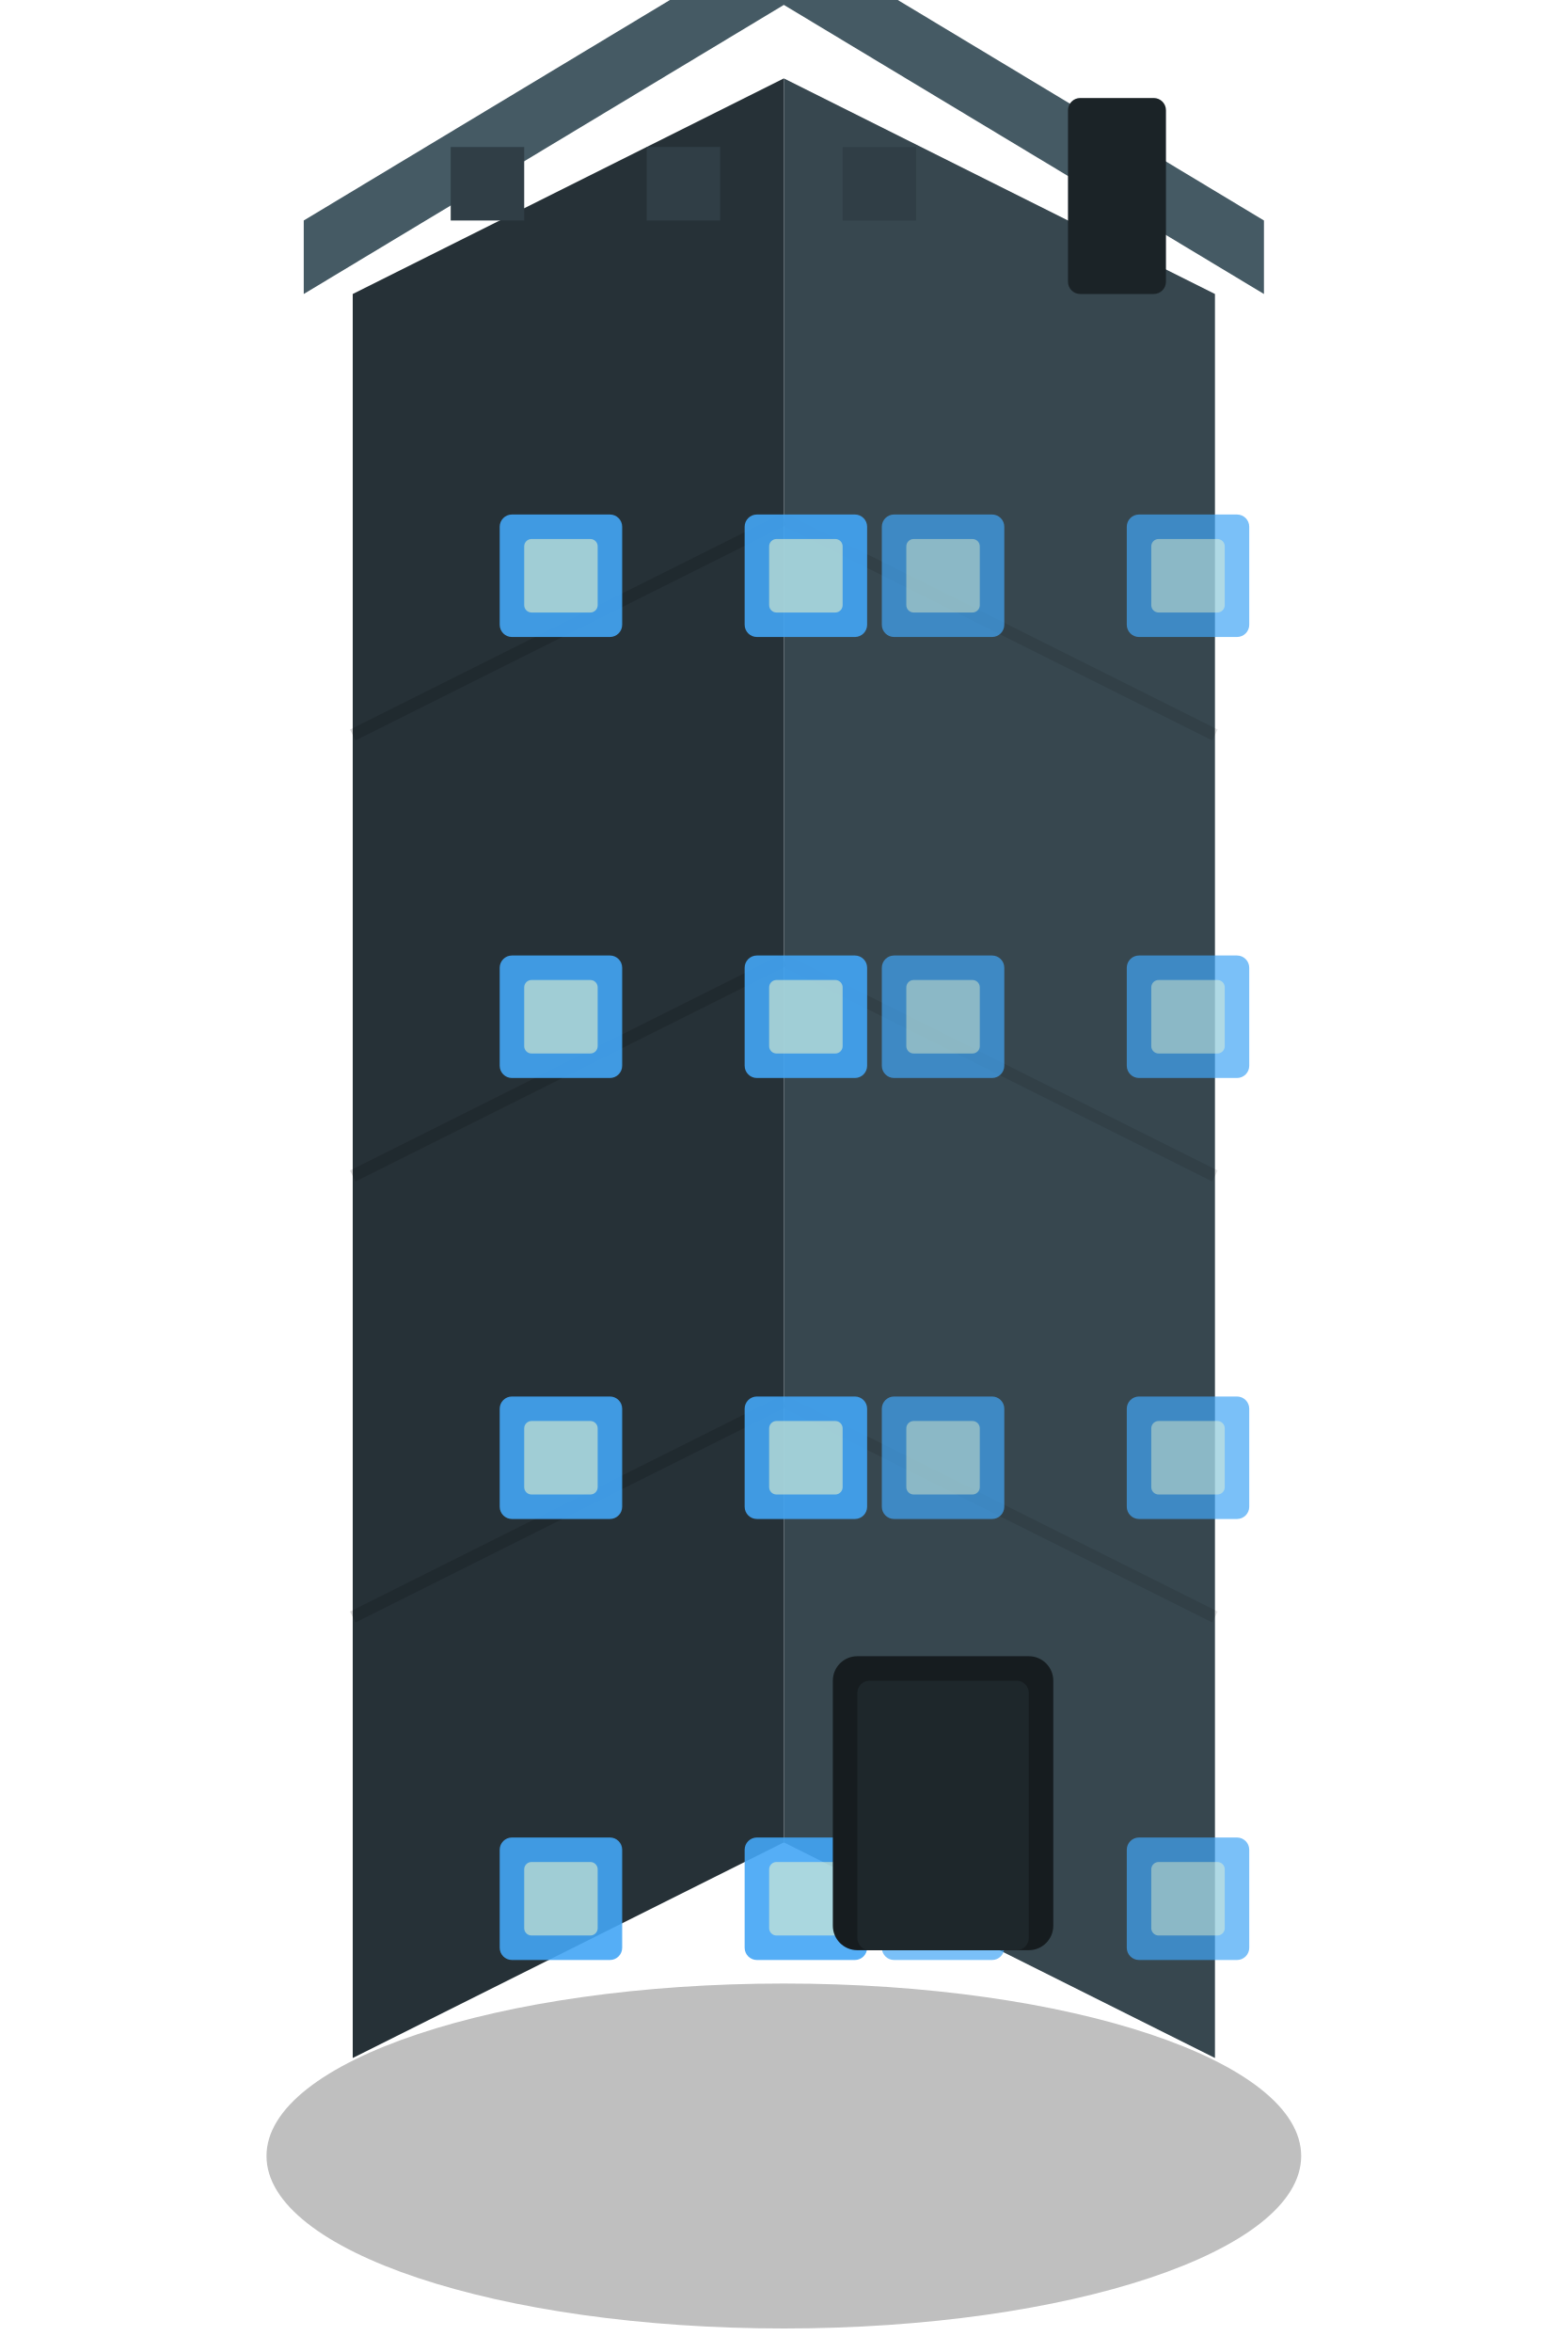
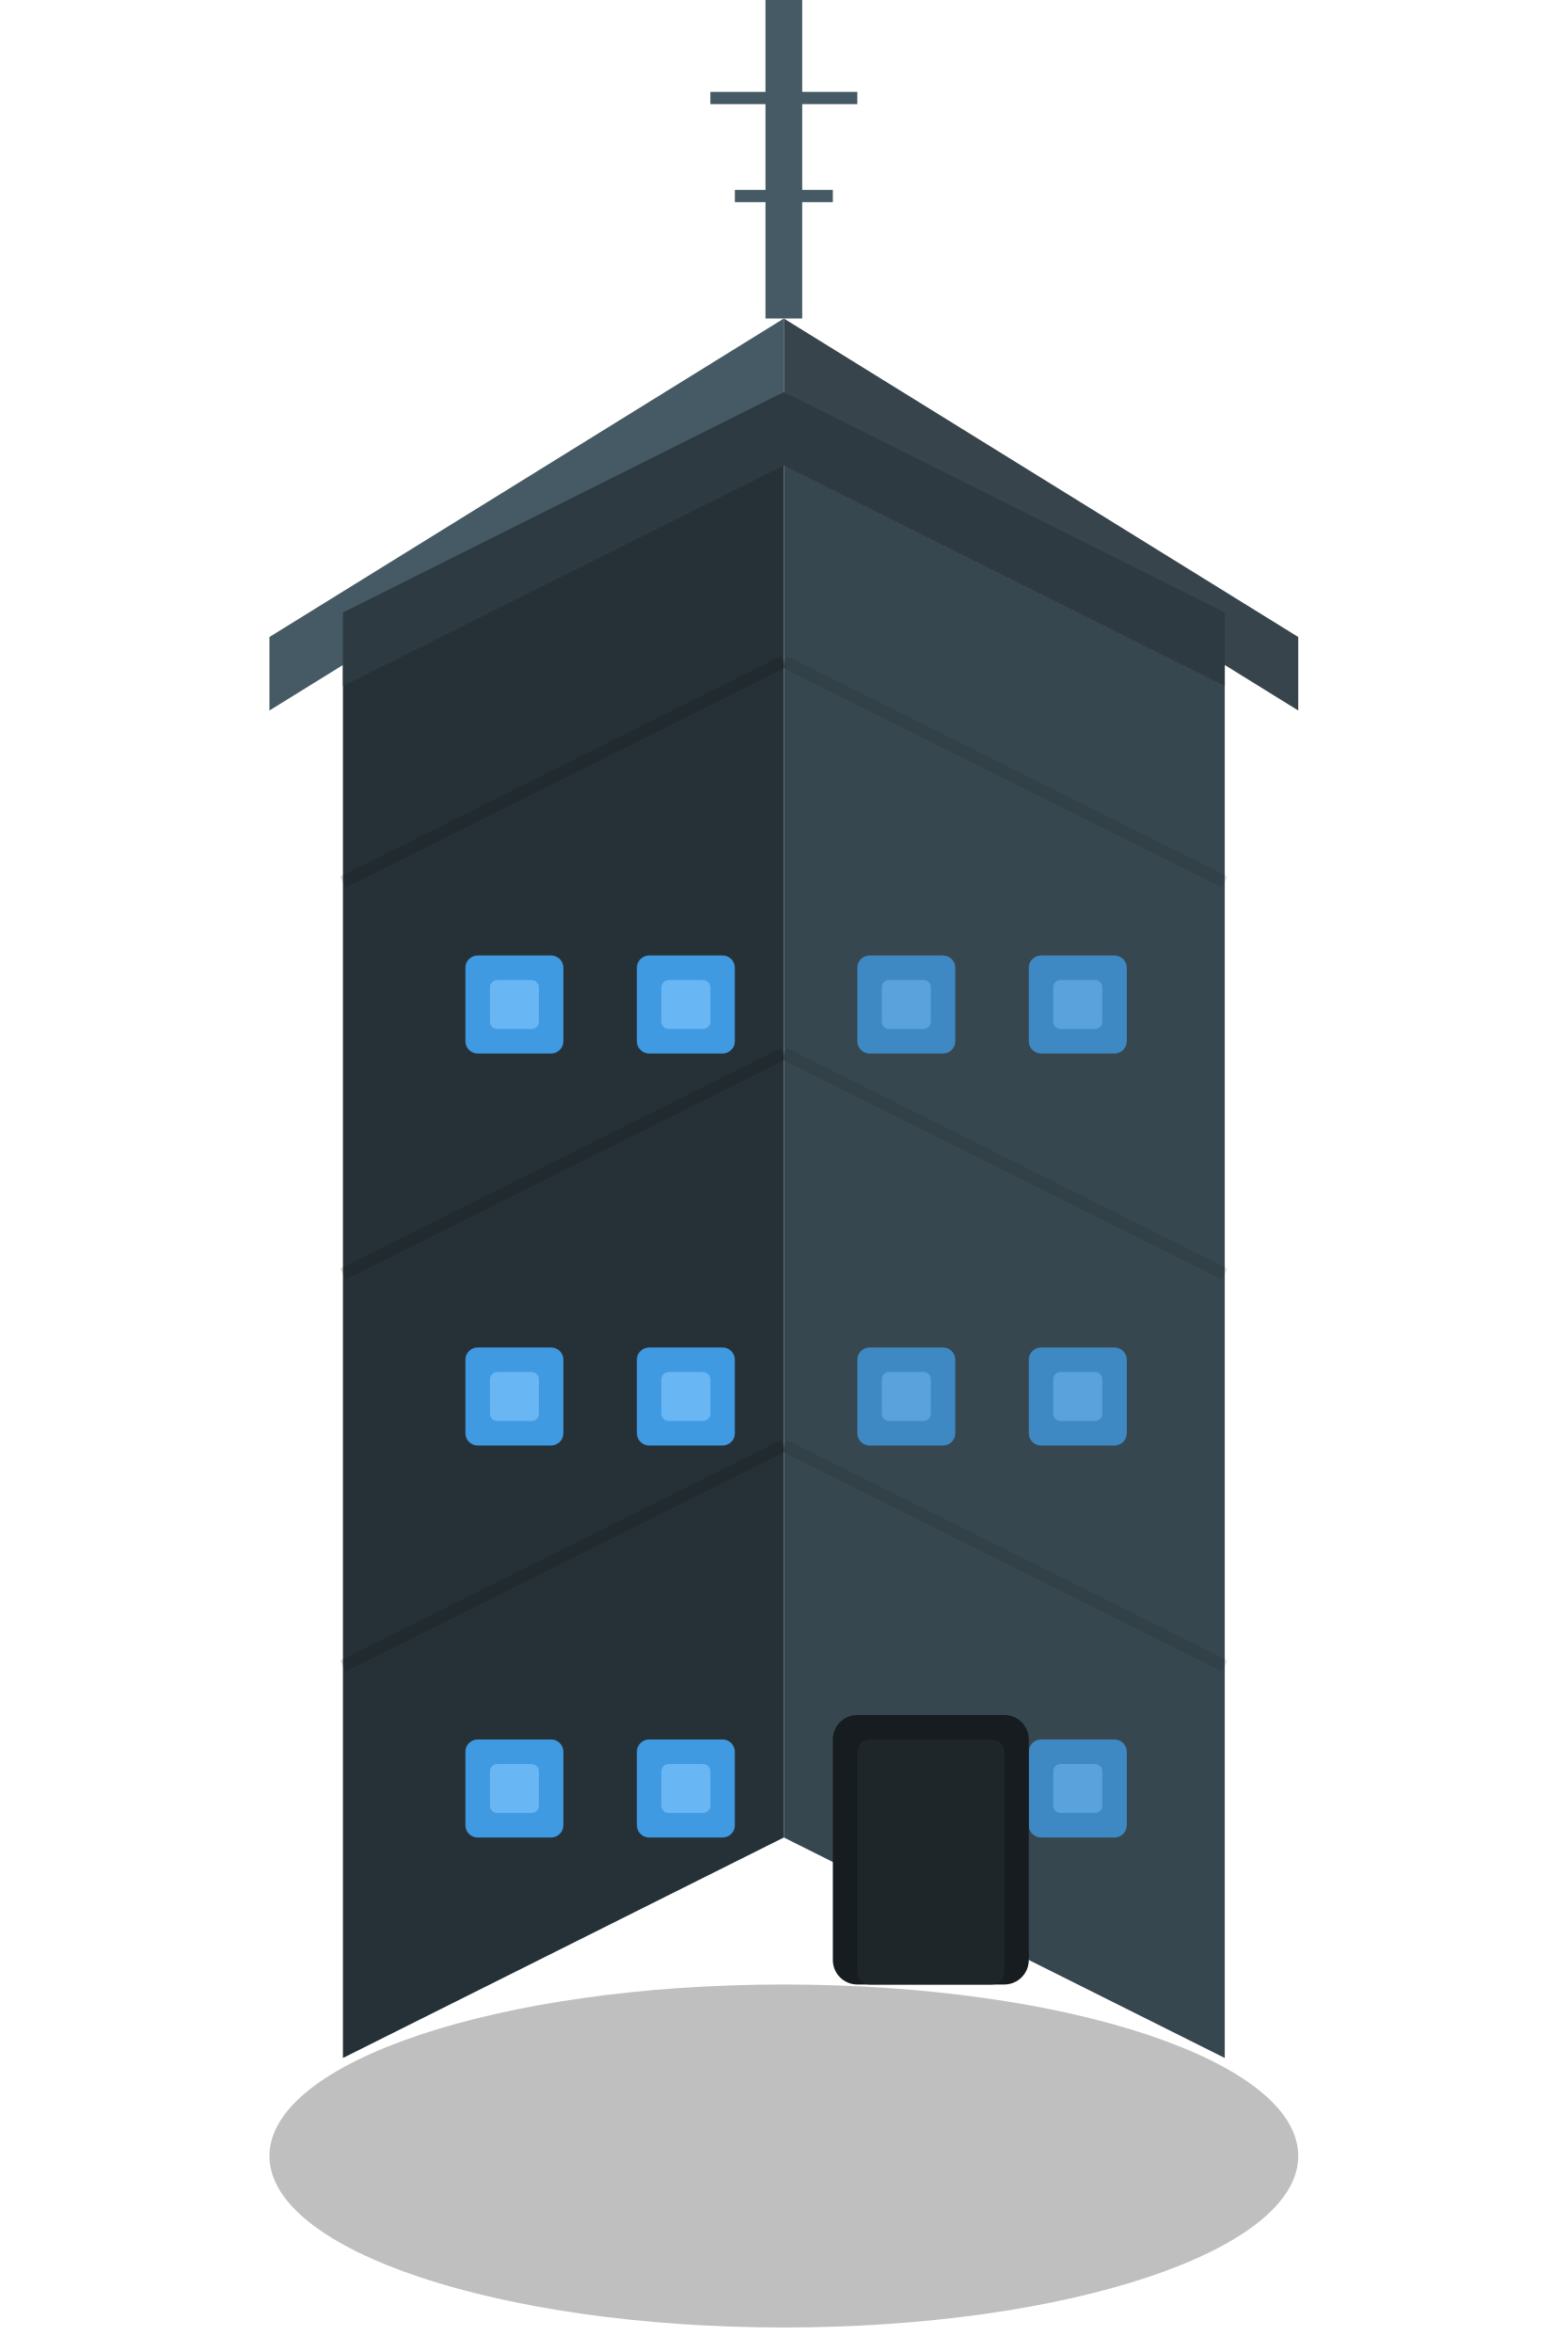
<svg xmlns="http://www.w3.org/2000/svg" width="64" height="96" viewBox="0 0 64 96">
-   <ellipse cx="32" cy="88" rx="21.12" ry="7.04" fill="rgba(0,0,0,0.25)" />
-   <polygon points="14.4,84 32,75.2 32,3.2 14.4,12" fill="rgb(38,49,55)" />
-   <polygon points="32,75.2 49.6,84 49.6,12 32,3.2" fill="#37474F" />
-   <line x1="14.4" y1="66" x2="32" y2="57.2" stroke="rgba(0,0,0,0.15)" stroke-width="0.5" />
-   <line x1="32" y1="57.2" x2="49.6" y2="66" stroke="rgba(0,0,0,0.1)" stroke-width="0.5" />
-   <line x1="14.4" y1="48" x2="32" y2="39.2" stroke="rgba(0,0,0,0.15)" stroke-width="0.5" />
-   <line x1="32" y1="39.2" x2="49.6" y2="48" stroke="rgba(0,0,0,0.1)" stroke-width="0.5" />
-   <line x1="14.4" y1="30" x2="32" y2="21.2" stroke="rgba(0,0,0,0.15)" stroke-width="0.5" />
-   <line x1="32" y1="21.2" x2="49.6" y2="30" stroke="rgba(0,0,0,0.1)" stroke-width="0.5" />
-   <rect x="20.4" y="75" width="5" height="5" fill="#42A5F5" opacity="0.9" rx="0.5" />
-   <rect x="21.4" y="76" width="3" height="3" fill="rgba(255,255,200,0.5)" rx="0.3" />
-   <rect x="30.4" y="75" width="5" height="5" fill="#42A5F5" opacity="0.9" rx="0.5" />
-   <rect x="31.4" y="76" width="3" height="3" fill="rgba(255,255,200,0.5)" rx="0.3" />
-   <rect x="20.4" y="57" width="5" height="5" fill="#42A5F5" opacity="0.9" rx="0.5" />
-   <rect x="21.4" y="58" width="3" height="3" fill="rgba(255,255,200,0.5)" rx="0.3" />
-   <rect x="30.4" y="57" width="5" height="5" fill="#42A5F5" opacity="0.9" rx="0.5" />
-   <rect x="31.4" y="58" width="3" height="3" fill="rgba(255,255,200,0.5)" rx="0.3" />
-   <rect x="20.4" y="39" width="5" height="5" fill="#42A5F5" opacity="0.9" rx="0.5" />
-   <rect x="21.4" y="40" width="3" height="3" fill="rgba(255,255,200,0.5)" rx="0.3" />
-   <rect x="30.4" y="39" width="5" height="5" fill="#42A5F5" opacity="0.9" rx="0.5" />
-   <rect x="31.4" y="40" width="3" height="3" fill="rgba(255,255,200,0.5)" rx="0.3" />
-   <rect x="20.4" y="21" width="5" height="5" fill="#42A5F5" opacity="0.9" rx="0.5" />
-   <rect x="21.4" y="22" width="3" height="3" fill="rgba(255,255,200,0.5)" rx="0.3" />
-   <rect x="30.4" y="21" width="5" height="5" fill="#42A5F5" opacity="0.9" rx="0.5" />
-   <rect x="31.4" y="22" width="3" height="3" fill="rgba(255,255,200,0.5)" rx="0.3" />
-   <rect x="36" y="75" width="5" height="5" fill="#42A5F5" opacity="0.7" rx="0.5" />
-   <rect x="37" y="76" width="3" height="3" fill="rgba(255,255,200,0.4)" rx="0.3" />
-   <rect x="46" y="75" width="5" height="5" fill="#42A5F5" opacity="0.7" rx="0.5" />
-   <rect x="47" y="76" width="3" height="3" fill="rgba(255,255,200,0.4)" rx="0.3" />
-   <rect x="36" y="57" width="5" height="5" fill="#42A5F5" opacity="0.7" rx="0.5" />
-   <rect x="37" y="58" width="3" height="3" fill="rgba(255,255,200,0.4)" rx="0.3" />
-   <rect x="46" y="57" width="5" height="5" fill="#42A5F5" opacity="0.7" rx="0.5" />
-   <rect x="47" y="58" width="3" height="3" fill="rgba(255,255,200,0.4)" rx="0.3" />
-   <rect x="36" y="39" width="5" height="5" fill="#42A5F5" opacity="0.7" rx="0.5" />
-   <rect x="37" y="40" width="3" height="3" fill="rgba(255,255,200,0.4)" rx="0.3" />
-   <rect x="46" y="39" width="5" height="5" fill="#42A5F5" opacity="0.7" rx="0.5" />
-   <rect x="47" y="40" width="3" height="3" fill="rgba(255,255,200,0.4)" rx="0.3" />
-   <rect x="36" y="21" width="5" height="5" fill="#42A5F5" opacity="0.7" rx="0.5" />
-   <rect x="37" y="22" width="3" height="3" fill="rgba(255,255,200,0.4)" rx="0.3" />
-   <rect x="46" y="21" width="5" height="5" fill="#42A5F5" opacity="0.7" rx="0.5" />
-   <rect x="47" y="22" width="3" height="3" fill="rgba(255,255,200,0.4)" rx="0.3" />
-   <polygon points="12.4,12 32,0.2 51.6,12 51.6,9 32,-2.8 12.4,9" fill="#455A64" />
-   <rect x="18.4" y="6" width="3" height="3" fill="rgb(48,62,70)" />
-   <rect x="26.4" y="6" width="3" height="3" fill="rgb(48,62,70)" />
-   <rect x="34.4" y="6" width="3" height="3" fill="rgb(48,62,70)" />
-   <rect x="34" y="67.6" width="9" height="12" fill="rgb(22,28,31)" rx="1" />
-   <rect x="35" y="68.6" width="7" height="11" fill="rgb(30,39,43)" rx="0.5" />
-   <rect x="43.6" y="4" width="4" height="8" fill="rgb(27,35,39)" rx="0.5" />
-   <line x1="47.6" y1="0" x2="47.6" y2="-12" stroke="#5D4037" stroke-width="1" />
-   <polygon points="48.6,-12 57.6,-9 48.6,-6" fill="#42A5F5" />
+   <ellipse cx="32" cy="88" rx="21" ry="7" fill="rgba(0,0,0,0.25)" />
+   <polygon points="14,84 32,75 32,16 14,25" fill="rgb(38,49,55)" />
+   <polygon points="32,75 50,84 50,25 32,16" fill="#37474F" />
+   <line x1="14" y1="68" x2="32" y2="59" stroke="rgba(0,0,0,0.15)" stroke-width="0.5" />
+   <line x1="32" y1="59" x2="50" y2="68" stroke="rgba(0,0,0,0.1)" stroke-width="0.5" />
+   <line x1="14" y1="52" x2="32" y2="43" stroke="rgba(0,0,0,0.15)" stroke-width="0.5" />
+   <line x1="32" y1="43" x2="50" y2="52" stroke="rgba(0,0,0,0.1)" stroke-width="0.5" />
+   <line x1="14" y1="36" x2="32" y2="27" stroke="rgba(0,0,0,0.15)" stroke-width="0.5" />
+   <line x1="32" y1="27" x2="50" y2="36" stroke="rgba(0,0,0,0.1)" stroke-width="0.5" />
+   <polygon points="11,26 32,13 32,16 11,29" fill="#455A64" />
+   <polygon points="32,13 53,26 53,29 32,16" fill="rgb(55,68,75)" />
+   <polygon points="14,25 32,16 50,25 50,28 32,19 14,28" fill="rgb(45,58,65)" />
+   <rect x="19" y="71" width="4" height="4" fill="#42A5F5" opacity="0.9" rx="0.5" />
+   <rect x="20" y="72" width="2" height="2" fill="rgba(130,200,255,0.6)" rx="0.3" />
+   <rect x="26" y="71" width="4" height="4" fill="#42A5F5" opacity="0.9" rx="0.5" />
+   <rect x="27" y="72" width="2" height="2" fill="rgba(130,200,255,0.6)" rx="0.3" />
+   <rect x="19" y="55" width="4" height="4" fill="#42A5F5" opacity="0.9" rx="0.5" />
+   <rect x="20" y="56" width="2" height="2" fill="rgba(130,200,255,0.6)" rx="0.3" />
+   <rect x="26" y="55" width="4" height="4" fill="#42A5F5" opacity="0.9" rx="0.5" />
+   <rect x="27" y="56" width="2" height="2" fill="rgba(130,200,255,0.6)" rx="0.3" />
+   <rect x="19" y="39" width="4" height="4" fill="#42A5F5" opacity="0.9" rx="0.5" />
+   <rect x="20" y="40" width="2" height="2" fill="rgba(130,200,255,0.6)" rx="0.3" />
+   <rect x="26" y="39" width="4" height="4" fill="#42A5F5" opacity="0.9" rx="0.5" />
+   <rect x="27" y="40" width="2" height="2" fill="rgba(130,200,255,0.6)" rx="0.3" />
+   <rect x="35" y="71" width="4" height="4" fill="#42A5F5" opacity="0.7" rx="0.5" />
+   <rect x="36" y="72" width="2" height="2" fill="rgba(130,200,255,0.4)" rx="0.3" />
+   <rect x="42" y="71" width="4" height="4" fill="#42A5F5" opacity="0.7" rx="0.5" />
+   <rect x="43" y="72" width="2" height="2" fill="rgba(130,200,255,0.4)" rx="0.3" />
+   <rect x="35" y="55" width="4" height="4" fill="#42A5F5" opacity="0.7" rx="0.5" />
+   <rect x="36" y="56" width="2" height="2" fill="rgba(130,200,255,0.4)" rx="0.3" />
+   <rect x="42" y="55" width="4" height="4" fill="#42A5F5" opacity="0.7" rx="0.5" />
+   <rect x="43" y="56" width="2" height="2" fill="rgba(130,200,255,0.4)" rx="0.3" />
+   <rect x="35" y="39" width="4" height="4" fill="#42A5F5" opacity="0.7" rx="0.5" />
+   <rect x="36" y="40" width="2" height="2" fill="rgba(130,200,255,0.4)" rx="0.3" />
+   <rect x="42" y="39" width="4" height="4" fill="#42A5F5" opacity="0.7" rx="0.5" />
+   <rect x="43" y="40" width="2" height="2" fill="rgba(130,200,255,0.4)" rx="0.3" />
+   <rect x="34" y="70" width="8" height="11" fill="rgb(22,28,31)" rx="1" />
+   <rect x="35" y="71" width="6" height="10" fill="rgb(30,38,42)" rx="0.5" />
+   <line x1="32" y1="13" x2="32" y2="-2" stroke="#455A64" stroke-width="1.5" />
+   <circle cx="32" cy="-3" r="2" fill="#42A5F5" opacity="0.8" />
+   <circle cx="32" cy="-3" r="1" fill="rgba(130,200,255,0.6)" />
+   <line x1="29" y1="4" x2="35" y2="4" stroke="#455A64" stroke-width="0.5" />
+   <line x1="30" y1="8" x2="34" y2="8" stroke="#455A64" stroke-width="0.5" />
</svg>
